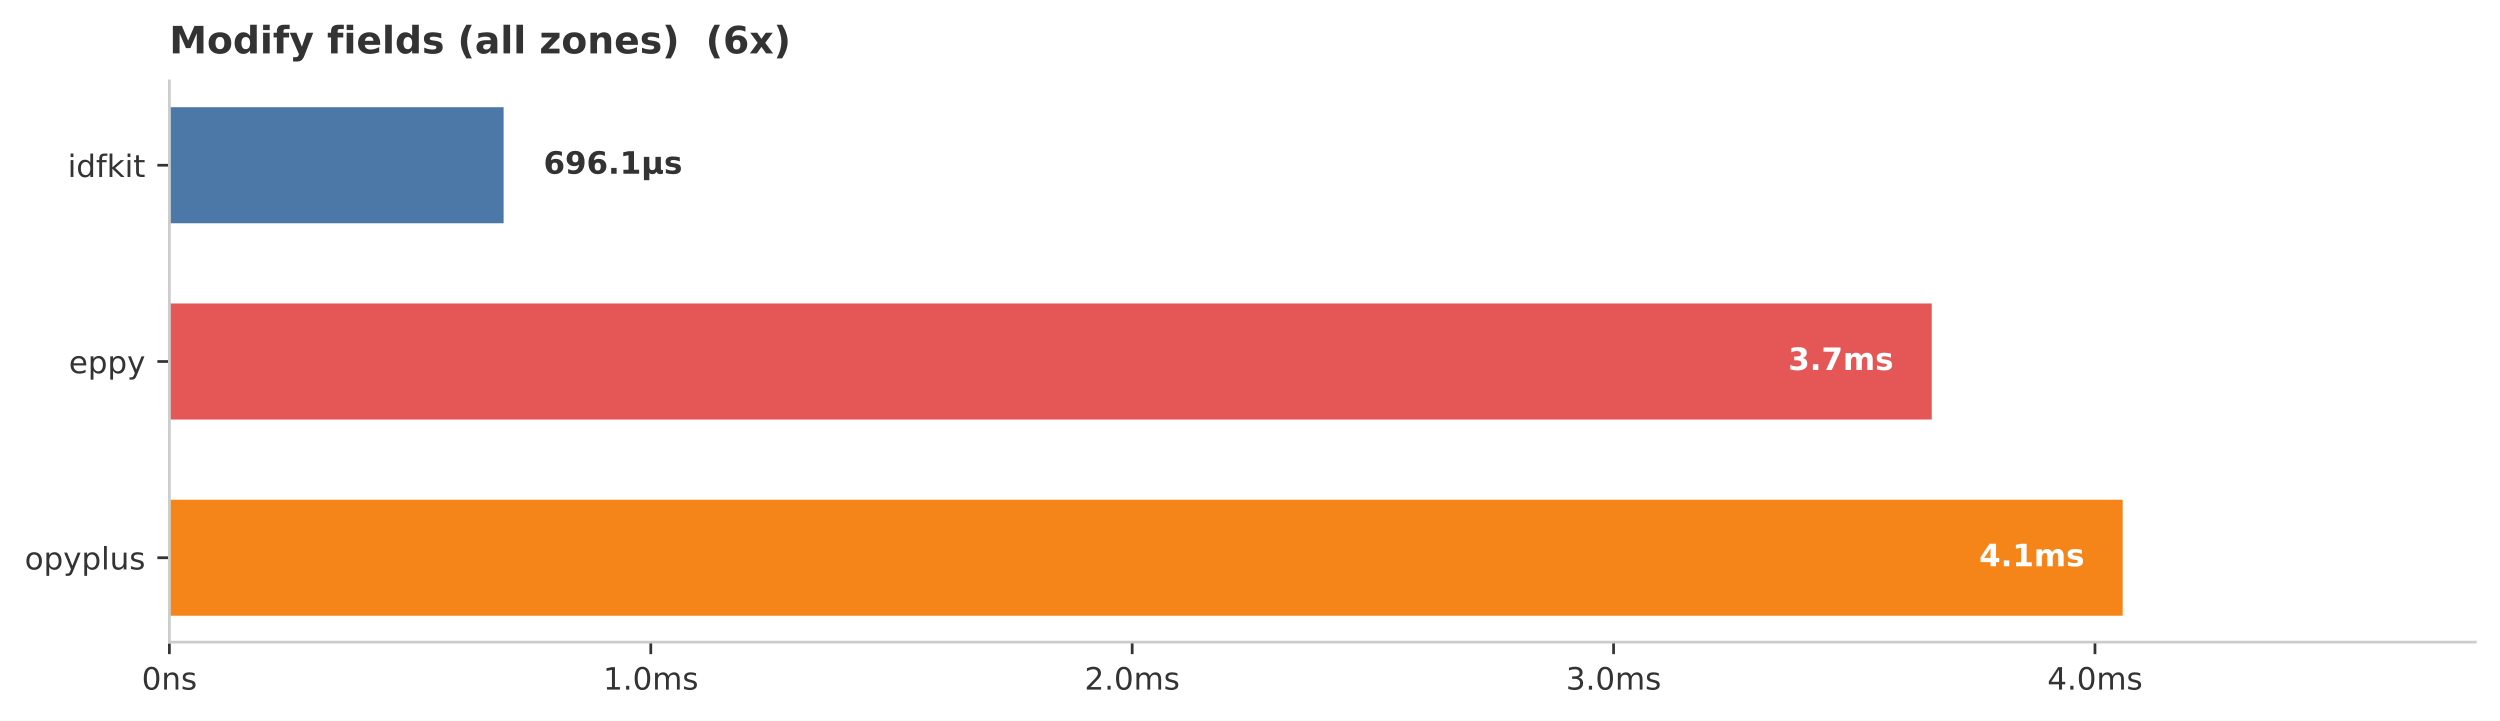
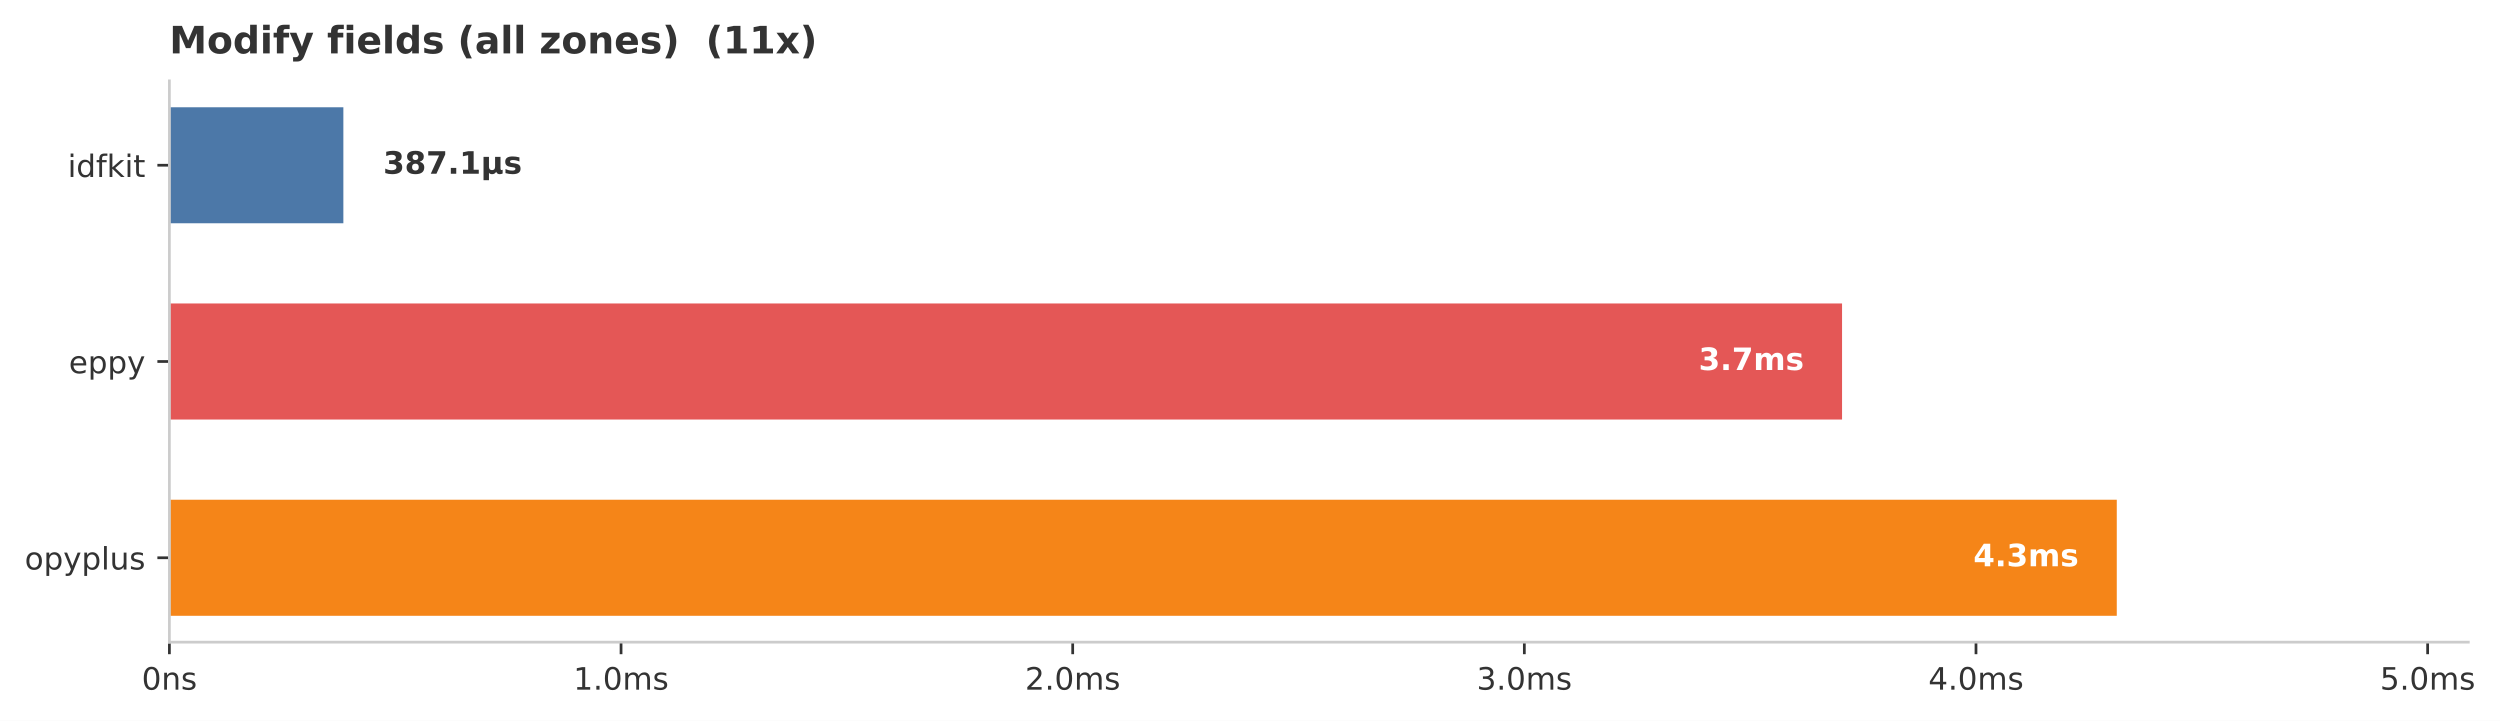
- <svg xmlns="http://www.w3.org/2000/svg" xmlns:xlink="http://www.w3.org/1999/xlink" width="728.4pt" height="210pt" viewBox="0 0 728.4 210" version="1.1">
+ <svg xmlns="http://www.w3.org/2000/svg" xmlns:xlink="http://www.w3.org/1999/xlink" width="728.365pt" height="210pt" viewBox="0 0 728.365 210" version="1.1">
  <defs>
    <style type="text/css">*{stroke-linejoin: round; stroke-linecap: butt}</style>
  </defs>
  <g id="figure_1">
    <g id="patch_1">
-       <path d="M 0 210 L 728.4 210 L 728.4 -0 L 0 -0 z " style="fill: #ffffff" />
+       <path d="M 0 210 L 728.365 210 L 728.365 -0 L 0 -0 z " style="fill: #ffffff" />
    </g>
    <g id="axes_1">
      <g id="patch_2">
-         <path d="M 49.353 187.089 L 721.2 187.089 L 721.2 23.558 L 49.353 23.558 z " style="fill: #ffffff" />
+         <path d="M 49.353 187.089 L 719.135 187.089 L 719.135 23.558 L 49.353 23.558 z " style="fill: #ffffff" />
      </g>
      <g id="patch_3">
-         <path d="M 49.353 30.992 L 146.984 30.992 L 146.984 65.299 L 49.353 65.299 z " clip-path="url(#pa452ca7475)" style="fill: #4c78a8; stroke: #ffffff; stroke-width: 0.5; stroke-linejoin: miter" />
+         <path d="M 49.353 30.992 L 100.288 30.992 L 100.288 65.299 L 49.353 65.299 z " clip-path="url(#p8a26644f2f)" style="fill: #4c78a8; stroke: #ffffff; stroke-width: 0.5; stroke-linejoin: miter" />
      </g>
      <g id="patch_4">
-         <path d="M 49.353 88.17 L 563.087 88.17 L 563.087 122.477 L 49.353 122.477 z " clip-path="url(#pa452ca7475)" style="fill: #e45756; stroke: #ffffff; stroke-width: 0.5; stroke-linejoin: miter" />
+         <path d="M 49.353 88.17 L 536.927 88.17 L 536.927 122.477 L 49.353 122.477 z " clip-path="url(#p8a26644f2f)" style="fill: #e45756; stroke: #ffffff; stroke-width: 0.5; stroke-linejoin: miter" />
      </g>
      <g id="patch_5">
-         <path d="M 49.353 145.349 L 618.715 145.349 L 618.715 179.656 L 49.353 179.656 z " clip-path="url(#pa452ca7475)" style="fill: #f58518; stroke: #ffffff; stroke-width: 0.5; stroke-linejoin: miter" />
+         <path d="M 49.353 145.349 L 616.965 145.349 L 616.965 179.656 L 49.353 179.656 z " clip-path="url(#p8a26644f2f)" style="fill: #f58518; stroke: #ffffff; stroke-width: 0.5; stroke-linejoin: miter" />
      </g>
      <g id="matplotlib.axis_1">
        <g id="xtick_1">
          <g id="line2d_1">
            <defs>
-               <path id="m0ac4758471" d="M 0 0 L 0 3.5 " style="stroke: #333333; stroke-width: 0.8" />
+               <path id="m8dc1dc9df7" d="M 0 0 L 0 3.5 " style="stroke: #333333; stroke-width: 0.8" />
            </defs>
            <g>
-               <use xlink:href="#m0ac4758471" x="49.353" y="187.089" style="fill: #333333; stroke: #333333; stroke-width: 0.8" />
+               <use xlink:href="#m8dc1dc9df7" x="49.353" y="187.089" style="fill: #333333; stroke: #333333; stroke-width: 0.8" />
            </g>
          </g>
          <g id="text_1">
            <g style="fill: #333333" transform="translate(41.29422 200.9278) scale(0.09 -0.09)">
              <defs>
                <path id="DejaVuSans-30" d="M 2034 4250 Q 1547 4250 1301 3770 Q 1056 3291 1056 2328 Q 1056 1369 1301 889 Q 1547 409 2034 409 Q 2525 409 2770 889 Q 3016 1369 3016 2328 Q 3016 3291 2770 3770 Q 2525 4250 2034 4250 z M 2034 4750 Q 2819 4750 3233 4129 Q 3647 3509 3647 2328 Q 3647 1150 3233 529 Q 2819 -91 2034 -91 Q 1250 -91 836 529 Q 422 1150 422 2328 Q 422 3509 836 4129 Q 1250 4750 2034 4750 z " transform="scale(0.015625)" />
                <path id="DejaVuSans-6e" d="M 3513 2113 L 3513 0 L 2938 0 L 2938 2094 Q 2938 2591 2744 2837 Q 2550 3084 2163 3084 Q 1697 3084 1428 2787 Q 1159 2491 1159 1978 L 1159 0 L 581 0 L 581 3500 L 1159 3500 L 1159 2956 Q 1366 3272 1645 3428 Q 1925 3584 2291 3584 Q 2894 3584 3203 3211 Q 3513 2838 3513 2113 z " transform="scale(0.015625)" />
                <path id="DejaVuSans-73" d="M 2834 3397 L 2834 2853 Q 2591 2978 2328 3040 Q 2066 3103 1784 3103 Q 1356 3103 1142 2972 Q 928 2841 928 2578 Q 928 2378 1081 2264 Q 1234 2150 1697 2047 L 1894 2003 Q 2506 1872 2764 1633 Q 3022 1394 3022 966 Q 3022 478 2636 193 Q 2250 -91 1575 -91 Q 1294 -91 989 -36 Q 684 19 347 128 L 347 722 Q 666 556 975 473 Q 1284 391 1588 391 Q 1994 391 2212 530 Q 2431 669 2431 922 Q 2431 1156 2273 1281 Q 2116 1406 1581 1522 L 1381 1569 Q 847 1681 609 1914 Q 372 2147 372 2553 Q 372 3047 722 3315 Q 1072 3584 1716 3584 Q 2034 3584 2315 3537 Q 2597 3491 2834 3397 z " transform="scale(0.015625)" />
              </defs>
              <use xlink:href="#DejaVuSans-30" />
              <use xlink:href="#DejaVuSans-6e" transform="translate(63.62305 0)" />
              <use xlink:href="#DejaVuSans-73" transform="translate(127.002 0)" />
            </g>
          </g>
        </g>
        <g id="xtick_2">
          <g id="line2d_2">
            <g>
-               <use xlink:href="#m0ac4758471" x="189.613" y="187.089" style="fill: #333333; stroke: #333333; stroke-width: 0.8" />
+               <use xlink:href="#m8dc1dc9df7" x="180.939" y="187.089" style="fill: #333333; stroke: #333333; stroke-width: 0.8" />
            </g>
          </g>
          <g id="text_2">
-             <g style="fill: #333333" transform="translate(175.7291 200.9278) scale(0.09 -0.09)">
+             <g style="fill: #333333" transform="translate(167.0551 200.9278) scale(0.09 -0.09)">
              <defs>
                <path id="DejaVuSans-31" d="M 794 531 L 1825 531 L 1825 4091 L 703 3866 L 703 4441 L 1819 4666 L 2450 4666 L 2450 531 L 3481 531 L 3481 0 L 794 0 L 794 531 z " transform="scale(0.015625)" />
                <path id="DejaVuSans-2e" d="M 684 794 L 1344 794 L 1344 0 L 684 0 L 684 794 z " transform="scale(0.015625)" />
                <path id="DejaVuSans-6d" d="M 3328 2828 Q 3544 3216 3844 3400 Q 4144 3584 4550 3584 Q 5097 3584 5394 3201 Q 5691 2819 5691 2113 L 5691 0 L 5113 0 L 5113 2094 Q 5113 2597 4934 2840 Q 4756 3084 4391 3084 Q 3944 3084 3684 2787 Q 3425 2491 3425 1978 L 3425 0 L 2847 0 L 2847 2094 Q 2847 2600 2669 2842 Q 2491 3084 2119 3084 Q 1678 3084 1418 2786 Q 1159 2488 1159 1978 L 1159 0 L 581 0 L 581 3500 L 1159 3500 L 1159 2956 Q 1356 3278 1631 3431 Q 1906 3584 2284 3584 Q 2666 3584 2933 3390 Q 3200 3197 3328 2828 z " transform="scale(0.015625)" />
              </defs>
              <use xlink:href="#DejaVuSans-31" />
              <use xlink:href="#DejaVuSans-2e" transform="translate(63.62305 0)" />
              <use xlink:href="#DejaVuSans-30" transform="translate(95.41016 0)" />
              <use xlink:href="#DejaVuSans-6d" transform="translate(159.0332 0)" />
              <use xlink:href="#DejaVuSans-73" transform="translate(256.4453 0)" />
            </g>
          </g>
        </g>
        <g id="xtick_3">
          <g id="line2d_3">
            <g>
-               <use xlink:href="#m0ac4758471" x="329.873" y="187.089" style="fill: #333333; stroke: #333333; stroke-width: 0.8" />
+               <use xlink:href="#m8dc1dc9df7" x="312.525" y="187.089" style="fill: #333333; stroke: #333333; stroke-width: 0.8" />
            </g>
          </g>
          <g id="text_3">
-             <g style="fill: #333333" transform="translate(315.9887 200.9278) scale(0.09 -0.09)">
+             <g style="fill: #333333" transform="translate(298.6406 200.9278) scale(0.09 -0.09)">
              <defs>
                <path id="DejaVuSans-32" d="M 1228 531 L 3431 531 L 3431 0 L 469 0 L 469 531 Q 828 903 1448 1529 Q 2069 2156 2228 2338 Q 2531 2678 2651 2914 Q 2772 3150 2772 3378 Q 2772 3750 2511 3984 Q 2250 4219 1831 4219 Q 1534 4219 1204 4116 Q 875 4013 500 3803 L 500 4441 Q 881 4594 1212 4672 Q 1544 4750 1819 4750 Q 2544 4750 2975 4387 Q 3406 4025 3406 3419 Q 3406 3131 3298 2873 Q 3191 2616 2906 2266 Q 2828 2175 2409 1742 Q 1991 1309 1228 531 z " transform="scale(0.015625)" />
              </defs>
              <use xlink:href="#DejaVuSans-32" />
              <use xlink:href="#DejaVuSans-2e" transform="translate(63.62305 0)" />
              <use xlink:href="#DejaVuSans-30" transform="translate(95.41016 0)" />
              <use xlink:href="#DejaVuSans-6d" transform="translate(159.0332 0)" />
              <use xlink:href="#DejaVuSans-73" transform="translate(256.4453 0)" />
            </g>
          </g>
        </g>
        <g id="xtick_4">
          <g id="line2d_4">
            <g>
-               <use xlink:href="#m0ac4758471" x="470.132" y="187.089" style="fill: #333333; stroke: #333333; stroke-width: 0.8" />
+               <use xlink:href="#m8dc1dc9df7" x="444.11" y="187.089" style="fill: #333333; stroke: #333333; stroke-width: 0.8" />
            </g>
          </g>
          <g id="text_4">
-             <g style="fill: #333333" transform="translate(456.2483 200.9278) scale(0.09 -0.09)">
+             <g style="fill: #333333" transform="translate(430.2262 200.9278) scale(0.09 -0.09)">
              <defs>
                <path id="DejaVuSans-33" d="M 2597 2516 Q 3050 2419 3304 2112 Q 3559 1806 3559 1356 Q 3559 666 3084 287 Q 2609 -91 1734 -91 Q 1441 -91 1130 -33 Q 819 25 488 141 L 488 750 Q 750 597 1062 519 Q 1375 441 1716 441 Q 2309 441 2620 675 Q 2931 909 2931 1356 Q 2931 1769 2642 2001 Q 2353 2234 1838 2234 L 1294 2234 L 1294 2753 L 1863 2753 Q 2328 2753 2575 2939 Q 2822 3125 2822 3475 Q 2822 3834 2567 4026 Q 2313 4219 1838 4219 Q 1578 4219 1281 4162 Q 984 4106 628 3988 L 628 4550 Q 988 4650 1302 4700 Q 1616 4750 1894 4750 Q 2613 4750 3031 4423 Q 3450 4097 3450 3541 Q 3450 3153 3228 2886 Q 3006 2619 2597 2516 z " transform="scale(0.015625)" />
              </defs>
              <use xlink:href="#DejaVuSans-33" />
              <use xlink:href="#DejaVuSans-2e" transform="translate(63.62305 0)" />
              <use xlink:href="#DejaVuSans-30" transform="translate(95.41016 0)" />
              <use xlink:href="#DejaVuSans-6d" transform="translate(159.0332 0)" />
              <use xlink:href="#DejaVuSans-73" transform="translate(256.4453 0)" />
            </g>
          </g>
        </g>
        <g id="xtick_5">
          <g id="line2d_5">
            <g>
-               <use xlink:href="#m0ac4758471" x="610.392" y="187.089" style="fill: #333333; stroke: #333333; stroke-width: 0.8" />
+               <use xlink:href="#m8dc1dc9df7" x="575.696" y="187.089" style="fill: #333333; stroke: #333333; stroke-width: 0.8" />
            </g>
          </g>
          <g id="text_5">
-             <g style="fill: #333333" transform="translate(596.5079 200.9278) scale(0.09 -0.09)">
+             <g style="fill: #333333" transform="translate(561.8117 200.9278) scale(0.09 -0.09)">
              <defs>
                <path id="DejaVuSans-34" d="M 2419 4116 L 825 1625 L 2419 1625 L 2419 4116 z M 2253 4666 L 3047 4666 L 3047 1625 L 3713 1625 L 3713 1100 L 3047 1100 L 3047 0 L 2419 0 L 2419 1100 L 313 1100 L 313 1709 L 2253 4666 z " transform="scale(0.015625)" />
              </defs>
              <use xlink:href="#DejaVuSans-34" />
+               <use xlink:href="#DejaVuSans-2e" transform="translate(63.62305 0)" />
+               <use xlink:href="#DejaVuSans-30" transform="translate(95.41016 0)" />
+               <use xlink:href="#DejaVuSans-6d" transform="translate(159.0332 0)" />
+               <use xlink:href="#DejaVuSans-73" transform="translate(256.4453 0)" />
+             </g>
+           </g>
+         </g>
+         <g id="xtick_6">
+           <g id="line2d_6">
+             <g>
+               <use xlink:href="#m8dc1dc9df7" x="707.281" y="187.089" style="fill: #333333; stroke: #333333; stroke-width: 0.8" />
+             </g>
+           </g>
+           <g id="text_6">
+             <g style="fill: #333333" transform="translate(693.3973 200.9278) scale(0.09 -0.09)">
+               <defs>
+                 <path id="DejaVuSans-35" d="M 691 4666 L 3169 4666 L 3169 4134 L 1269 4134 L 1269 2991 Q 1406 3038 1543 3061 Q 1681 3084 1819 3084 Q 2600 3084 3056 2656 Q 3513 2228 3513 1497 Q 3513 744 3044 326 Q 2575 -91 1722 -91 Q 1428 -91 1123 -41 Q 819 9 494 109 L 494 744 Q 775 591 1075 516 Q 1375 441 1709 441 Q 2250 441 2565 725 Q 2881 1009 2881 1497 Q 2881 1984 2565 2268 Q 2250 2553 1709 2553 Q 1456 2553 1204 2497 Q 953 2441 691 2322 L 691 4666 z " transform="scale(0.015625)" />
+               </defs>
+               <use xlink:href="#DejaVuSans-35" />
              <use xlink:href="#DejaVuSans-2e" transform="translate(63.62305 0)" />
              <use xlink:href="#DejaVuSans-30" transform="translate(95.41016 0)" />
              <use xlink:href="#DejaVuSans-6d" transform="translate(159.0332 0)" />
              <use xlink:href="#DejaVuSans-73" transform="translate(256.4453 0)" />
            </g>
          </g>
        </g>
      </g>
      <g id="matplotlib.axis_2">
        <g id="ytick_1">
-           <g id="line2d_6">
+           <g id="line2d_7">
            <defs>
-               <path id="ma7d7921459" d="M 0 0 L -3.5 0 " style="stroke: #333333; stroke-width: 0.8" />
+               <path id="m95f3a9a00f" d="M 0 0 L -3.5 0 " style="stroke: #333333; stroke-width: 0.8" />
            </defs>
            <g>
-               <use xlink:href="#ma7d7921459" x="49.353" y="48.145" style="fill: #333333; stroke: #333333; stroke-width: 0.8" />
-             </g>
-           </g>
-           <g id="text_6">
+               <use xlink:href="#m95f3a9a00f" x="49.353" y="48.145" style="fill: #333333; stroke: #333333; stroke-width: 0.8" />
+             </g>
+           </g>
+           <g id="text_7">
            <g style="fill: #333333" transform="translate(19.73109 51.5644) scale(0.09 -0.09)">
              <defs>
                <path id="DejaVuSans-69" d="M 603 3500 L 1178 3500 L 1178 0 L 603 0 L 603 3500 z M 603 4863 L 1178 4863 L 1178 4134 L 603 4134 L 603 4863 z " transform="scale(0.015625)" />
                <path id="DejaVuSans-64" d="M 2906 2969 L 2906 4863 L 3481 4863 L 3481 0 L 2906 0 L 2906 525 Q 2725 213 2448 61 Q 2172 -91 1784 -91 Q 1150 -91 751 415 Q 353 922 353 1747 Q 353 2572 751 3078 Q 1150 3584 1784 3584 Q 2172 3584 2448 3432 Q 2725 3281 2906 2969 z M 947 1747 Q 947 1113 1208 752 Q 1469 391 1925 391 Q 2381 391 2643 752 Q 2906 1113 2906 1747 Q 2906 2381 2643 2742 Q 2381 3103 1925 3103 Q 1469 3103 1208 2742 Q 947 2381 947 1747 z " transform="scale(0.015625)" />
                <path id="DejaVuSans-66" d="M 2375 4863 L 2375 4384 L 1825 4384 Q 1516 4384 1395 4259 Q 1275 4134 1275 3809 L 1275 3500 L 2222 3500 L 2222 3053 L 1275 3053 L 1275 0 L 697 0 L 697 3053 L 147 3053 L 147 3500 L 697 3500 L 697 3744 Q 697 4328 969 4595 Q 1241 4863 1831 4863 L 2375 4863 z " transform="scale(0.015625)" />
                <path id="DejaVuSans-6b" d="M 581 4863 L 1159 4863 L 1159 1991 L 2875 3500 L 3609 3500 L 1753 1863 L 3688 0 L 2938 0 L 1159 1709 L 1159 0 L 581 0 L 581 4863 z " transform="scale(0.015625)" />
                <path id="DejaVuSans-74" d="M 1172 4494 L 1172 3500 L 2356 3500 L 2356 3053 L 1172 3053 L 1172 1153 Q 1172 725 1289 603 Q 1406 481 1766 481 L 2356 481 L 2356 0 L 1766 0 Q 1100 0 847 248 Q 594 497 594 1153 L 594 3053 L 172 3053 L 172 3500 L 594 3500 L 594 4494 L 1172 4494 z " transform="scale(0.015625)" />
              </defs>
              <use xlink:href="#DejaVuSans-69" />
              <use xlink:href="#DejaVuSans-64" transform="translate(27.7832 0)" />
              <use xlink:href="#DejaVuSans-66" transform="translate(91.25977 0)" />
              <use xlink:href="#DejaVuSans-6b" transform="translate(126.4648 0)" />
              <use xlink:href="#DejaVuSans-69" transform="translate(184.375 0)" />
              <use xlink:href="#DejaVuSans-74" transform="translate(212.1582 0)" />
            </g>
          </g>
        </g>
        <g id="ytick_2">
-           <g id="line2d_7">
-             <g>
-               <use xlink:href="#ma7d7921459" x="49.353" y="105.324" style="fill: #333333; stroke: #333333; stroke-width: 0.8" />
-             </g>
-           </g>
-           <g id="text_7">
+           <g id="line2d_8">
+             <g>
+               <use xlink:href="#m95f3a9a00f" x="49.353" y="105.324" style="fill: #333333; stroke: #333333; stroke-width: 0.8" />
+             </g>
+           </g>
+           <g id="text_8">
            <g style="fill: #333333" transform="translate(20.06156 108.743) scale(0.09 -0.09)">
              <defs>
                <path id="DejaVuSans-65" d="M 3597 1894 L 3597 1613 L 953 1613 Q 991 1019 1311 708 Q 1631 397 2203 397 Q 2534 397 2845 478 Q 3156 559 3463 722 L 3463 178 Q 3153 47 2828 -22 Q 2503 -91 2169 -91 Q 1331 -91 842 396 Q 353 884 353 1716 Q 353 2575 817 3079 Q 1281 3584 2069 3584 Q 2775 3584 3186 3129 Q 3597 2675 3597 1894 z M 3022 2063 Q 3016 2534 2758 2815 Q 2500 3097 2075 3097 Q 1594 3097 1305 2825 Q 1016 2553 972 2059 L 3022 2063 z " transform="scale(0.015625)" />
                <path id="DejaVuSans-70" d="M 1159 525 L 1159 -1331 L 581 -1331 L 581 3500 L 1159 3500 L 1159 2969 Q 1341 3281 1617 3432 Q 1894 3584 2278 3584 Q 2916 3584 3314 3078 Q 3713 2572 3713 1747 Q 3713 922 3314 415 Q 2916 -91 2278 -91 Q 1894 -91 1617 61 Q 1341 213 1159 525 z M 3116 1747 Q 3116 2381 2855 2742 Q 2594 3103 2138 3103 Q 1681 3103 1420 2742 Q 1159 2381 1159 1747 Q 1159 1113 1420 752 Q 1681 391 2138 391 Q 2594 391 2855 752 Q 3116 1113 3116 1747 z " transform="scale(0.015625)" />
                <path id="DejaVuSans-79" d="M 2059 -325 Q 1816 -950 1584 -1140 Q 1353 -1331 966 -1331 L 506 -1331 L 506 -850 L 844 -850 Q 1081 -850 1212 -737 Q 1344 -625 1503 -206 L 1606 56 L 191 3500 L 800 3500 L 1894 763 L 2988 3500 L 3597 3500 L 2059 -325 z " transform="scale(0.015625)" />
              </defs>
              <use xlink:href="#DejaVuSans-65" />
              <use xlink:href="#DejaVuSans-70" transform="translate(61.52344 0)" />
              <use xlink:href="#DejaVuSans-70" transform="translate(125 0)" />
              <use xlink:href="#DejaVuSans-79" transform="translate(188.4766 0)" />
            </g>
          </g>
        </g>
        <g id="ytick_3">
-           <g id="line2d_8">
-             <g>
-               <use xlink:href="#ma7d7921459" x="49.353" y="162.502" style="fill: #333333; stroke: #333333; stroke-width: 0.8" />
-             </g>
-           </g>
-           <g id="text_8">
+           <g id="line2d_9">
+             <g>
+               <use xlink:href="#m95f3a9a00f" x="49.353" y="162.502" style="fill: #333333; stroke: #333333; stroke-width: 0.8" />
+             </g>
+           </g>
+           <g id="text_9">
            <g style="fill: #333333" transform="translate(7.2 165.9217) scale(0.09 -0.09)">
              <defs>
                <path id="DejaVuSans-6f" d="M 1959 3097 Q 1497 3097 1228 2736 Q 959 2375 959 1747 Q 959 1119 1226 758 Q 1494 397 1959 397 Q 2419 397 2687 759 Q 2956 1122 2956 1747 Q 2956 2369 2687 2733 Q 2419 3097 1959 3097 z M 1959 3584 Q 2709 3584 3137 3096 Q 3566 2609 3566 1747 Q 3566 888 3137 398 Q 2709 -91 1959 -91 Q 1206 -91 779 398 Q 353 888 353 1747 Q 353 2609 779 3096 Q 1206 3584 1959 3584 z " transform="scale(0.015625)" />
                <path id="DejaVuSans-6c" d="M 603 4863 L 1178 4863 L 1178 0 L 603 0 L 603 4863 z " transform="scale(0.015625)" />
                <path id="DejaVuSans-75" d="M 544 1381 L 544 3500 L 1119 3500 L 1119 1403 Q 1119 906 1312 657 Q 1506 409 1894 409 Q 2359 409 2629 706 Q 2900 1003 2900 1516 L 2900 3500 L 3475 3500 L 3475 0 L 2900 0 L 2900 538 Q 2691 219 2414 64 Q 2138 -91 1772 -91 Q 1169 -91 856 284 Q 544 659 544 1381 z M 1991 3584 L 1991 3584 z " transform="scale(0.015625)" />
              </defs>
              <use xlink:href="#DejaVuSans-6f" />
              <use xlink:href="#DejaVuSans-70" transform="translate(61.18164 0)" />
              <use xlink:href="#DejaVuSans-79" transform="translate(124.6582 0)" />
              <use xlink:href="#DejaVuSans-70" transform="translate(183.8379 0)" />
              <use xlink:href="#DejaVuSans-6c" transform="translate(247.3145 0)" />
              <use xlink:href="#DejaVuSans-75" transform="translate(275.0977 0)" />
              <use xlink:href="#DejaVuSans-73" transform="translate(338.4766 0)" />
            </g>
          </g>
        </g>
      </g>
      <g id="patch_6">
        <path d="M 49.353 187.089 L 49.353 23.558 " style="fill: none; stroke: #cccccc; stroke-width: 0.8; stroke-linejoin: miter; stroke-linecap: square" />
      </g>
      <g id="patch_7">
-         <path d="M 49.353 187.089 L 721.2 187.089 " style="fill: none; stroke: #cccccc; stroke-width: 0.8; stroke-linejoin: miter; stroke-linecap: square" />
-       </g>
-       <g id="text_9">
-         <g style="fill: #333333" transform="translate(158.3714 50.61869) scale(0.09 -0.09)">
+         <path d="M 49.353 187.089 L 719.135 187.089 " style="fill: none; stroke: #cccccc; stroke-width: 0.8; stroke-linejoin: miter; stroke-linecap: square" />
+       </g>
+       <g id="text_10">
+         <g style="fill: #333333" transform="translate(111.6401 50.61869) scale(0.09 -0.09)">
          <defs>
-             <path id="DejaVuSans-Bold-36" d="M 2316 2303 Q 2000 2303 1842 2098 Q 1684 1894 1684 1484 Q 1684 1075 1842 870 Q 2000 666 2316 666 Q 2634 666 2792 870 Q 2950 1075 2950 1484 Q 2950 1894 2792 2098 Q 2634 2303 2316 2303 z M 3803 4544 L 3803 3681 Q 3506 3822 3243 3889 Q 2981 3956 2731 3956 Q 2194 3956 1894 3657 Q 1594 3359 1544 2772 Q 1750 2925 1990 3001 Q 2231 3078 2516 3078 Q 3231 3078 3670 2659 Q 4109 2241 4109 1563 Q 4109 813 3618 361 Q 3128 -91 2303 -91 Q 1394 -91 895 523 Q 397 1138 397 2266 Q 397 3422 980 4083 Q 1563 4744 2578 4744 Q 2900 4744 3203 4694 Q 3506 4644 3803 4544 z " transform="scale(0.015625)" />
-             <path id="DejaVuSans-Bold-39" d="M 641 103 L 641 966 Q 928 831 1190 764 Q 1453 697 1709 697 Q 2247 697 2547 995 Q 2847 1294 2900 1881 Q 2688 1725 2447 1647 Q 2206 1569 1925 1569 Q 1209 1569 770 1986 Q 331 2403 331 3084 Q 331 3838 820 4291 Q 1309 4744 2131 4744 Q 3044 4744 3544 4128 Q 4044 3513 4044 2388 Q 4044 1231 3459 570 Q 2875 -91 1856 -91 Q 1528 -91 1228 -42 Q 928 6 641 103 z M 2125 2350 Q 2441 2350 2600 2554 Q 2759 2759 2759 3169 Q 2759 3575 2600 3781 Q 2441 3988 2125 3988 Q 1809 3988 1650 3781 Q 1491 3575 1491 3169 Q 1491 2759 1650 2554 Q 1809 2350 2125 2350 z " transform="scale(0.015625)" />
+             <path id="DejaVuSans-Bold-33" d="M 2981 2516 Q 3453 2394 3698 2092 Q 3944 1791 3944 1325 Q 3944 631 3412 270 Q 2881 -91 1863 -91 Q 1503 -91 1142 -33 Q 781 25 428 141 L 428 1069 Q 766 900 1098 814 Q 1431 728 1753 728 Q 2231 728 2486 893 Q 2741 1059 2741 1369 Q 2741 1688 2480 1852 Q 2219 2016 1709 2016 L 1228 2016 L 1228 2791 L 1734 2791 Q 2188 2791 2409 2933 Q 2631 3075 2631 3366 Q 2631 3634 2415 3781 Q 2200 3928 1806 3928 Q 1516 3928 1219 3862 Q 922 3797 628 3669 L 628 4550 Q 984 4650 1334 4700 Q 1684 4750 2022 4750 Q 2931 4750 3382 4451 Q 3834 4153 3834 3553 Q 3834 3144 3618 2883 Q 3403 2622 2981 2516 z " transform="scale(0.015625)" />
+             <path id="DejaVuSans-Bold-38" d="M 2228 2088 Q 1891 2088 1709 1903 Q 1528 1719 1528 1375 Q 1528 1031 1709 848 Q 1891 666 2228 666 Q 2563 666 2741 848 Q 2919 1031 2919 1375 Q 2919 1722 2741 1905 Q 2563 2088 2228 2088 z M 1350 2484 Q 925 2613 709 2878 Q 494 3144 494 3541 Q 494 4131 934 4440 Q 1375 4750 2228 4750 Q 3075 4750 3515 4442 Q 3956 4134 3956 3541 Q 3956 3144 3739 2878 Q 3522 2613 3097 2484 Q 3572 2353 3814 2058 Q 4056 1763 4056 1313 Q 4056 619 3595 264 Q 3134 -91 2228 -91 Q 1319 -91 855 264 Q 391 619 391 1313 Q 391 1763 633 2058 Q 875 2353 1350 2484 z M 1631 3419 Q 1631 3141 1786 2991 Q 1941 2841 2228 2841 Q 2509 2841 2662 2991 Q 2816 3141 2816 3419 Q 2816 3697 2662 3845 Q 2509 3994 2228 3994 Q 1941 3994 1786 3844 Q 1631 3694 1631 3419 z " transform="scale(0.015625)" />
+             <path id="DejaVuSans-Bold-37" d="M 428 4666 L 3944 4666 L 3944 3988 L 2125 0 L 953 0 L 2675 3781 L 428 3781 L 428 4666 z " transform="scale(0.015625)" />
            <path id="DejaVuSans-Bold-2e" d="M 653 1209 L 1778 1209 L 1778 0 L 653 0 L 653 1209 z " transform="scale(0.015625)" />
            <path id="DejaVuSans-Bold-31" d="M 750 831 L 1813 831 L 1813 3847 L 722 3622 L 722 4441 L 1806 4666 L 2950 4666 L 2950 831 L 4013 831 L 4013 0 L 750 0 L 750 831 z " transform="scale(0.015625)" />
            <path id="DejaVuSans-Bold-b5" d="M 544 -1338 L 544 3500 L 1672 3500 L 1672 1466 Q 1672 1103 1828 926 Q 1984 750 2303 750 Q 2625 750 2781 926 Q 2938 1103 2938 1466 L 2938 3500 L 4063 3500 L 4063 1159 Q 4063 938 4114 850 Q 4166 763 4288 763 Q 4344 763 4395 778 Q 4447 794 4506 831 L 4506 50 Q 4341 -22 4195 -56 Q 4050 -91 3909 -91 Q 3631 -91 3454 26 Q 3278 144 3169 403 Q 3022 156 2811 32 Q 2600 -91 2322 -91 Q 2091 -91 1928 -17 Q 1766 56 1672 206 L 1672 -1338 L 544 -1338 z " transform="scale(0.015625)" />
            <path id="DejaVuSans-Bold-73" d="M 3272 3391 L 3272 2541 Q 2913 2691 2578 2766 Q 2244 2841 1947 2841 Q 1628 2841 1473 2761 Q 1319 2681 1319 2516 Q 1319 2381 1436 2309 Q 1553 2238 1856 2203 L 2053 2175 Q 2913 2066 3209 1816 Q 3506 1566 3506 1031 Q 3506 472 3093 190 Q 2681 -91 1863 -91 Q 1516 -91 1145 -36 Q 775 19 384 128 L 384 978 Q 719 816 1070 734 Q 1422 653 1784 653 Q 2113 653 2278 743 Q 2444 834 2444 1013 Q 2444 1163 2330 1236 Q 2216 1309 1875 1350 L 1678 1375 Q 931 1469 631 1722 Q 331 1975 331 2491 Q 331 3047 712 3315 Q 1094 3584 1881 3584 Q 2191 3584 2531 3537 Q 2872 3491 3272 3391 z " transform="scale(0.015625)" />
          </defs>
-           <use xlink:href="#DejaVuSans-Bold-36" />
-           <use xlink:href="#DejaVuSans-Bold-39" transform="translate(69.58008 0)" />
-           <use xlink:href="#DejaVuSans-Bold-36" transform="translate(139.1602 0)" />
+           <use xlink:href="#DejaVuSans-Bold-33" />
+           <use xlink:href="#DejaVuSans-Bold-38" transform="translate(69.58008 0)" />
+           <use xlink:href="#DejaVuSans-Bold-37" transform="translate(139.1602 0)" />
          <use xlink:href="#DejaVuSans-Bold-2e" transform="translate(208.7402 0)" />
          <use xlink:href="#DejaVuSans-Bold-31" transform="translate(246.7285 0)" />
          <use xlink:href="#DejaVuSans-Bold-b5" transform="translate(316.3086 0)" />
          <use xlink:href="#DejaVuSans-Bold-73" transform="translate(389.8926 0)" />
        </g>
      </g>
-       <g id="text_10">
-         <g style="fill: #ffffff" transform="translate(521.0222 107.8072) scale(0.09 -0.09)">
+       <g id="text_11">
+         <g style="fill: #ffffff" transform="translate(494.8978 107.8072) scale(0.09 -0.09)">
          <defs>
-             <path id="DejaVuSans-Bold-33" d="M 2981 2516 Q 3453 2394 3698 2092 Q 3944 1791 3944 1325 Q 3944 631 3412 270 Q 2881 -91 1863 -91 Q 1503 -91 1142 -33 Q 781 25 428 141 L 428 1069 Q 766 900 1098 814 Q 1431 728 1753 728 Q 2231 728 2486 893 Q 2741 1059 2741 1369 Q 2741 1688 2480 1852 Q 2219 2016 1709 2016 L 1228 2016 L 1228 2791 L 1734 2791 Q 2188 2791 2409 2933 Q 2631 3075 2631 3366 Q 2631 3634 2415 3781 Q 2200 3928 1806 3928 Q 1516 3928 1219 3862 Q 922 3797 628 3669 L 628 4550 Q 984 4650 1334 4700 Q 1684 4750 2022 4750 Q 2931 4750 3382 4451 Q 3834 4153 3834 3553 Q 3834 3144 3618 2883 Q 3403 2622 2981 2516 z " transform="scale(0.015625)" />
-             <path id="DejaVuSans-Bold-37" d="M 428 4666 L 3944 4666 L 3944 3988 L 2125 0 L 953 0 L 2675 3781 L 428 3781 L 428 4666 z " transform="scale(0.015625)" />
            <path id="DejaVuSans-Bold-6d" d="M 3781 2919 Q 3994 3244 4286 3414 Q 4578 3584 4928 3584 Q 5531 3584 5847 3212 Q 6163 2841 6163 2131 L 6163 0 L 5038 0 L 5038 1825 Q 5041 1866 5042 1909 Q 5044 1953 5044 2034 Q 5044 2406 4934 2573 Q 4825 2741 4581 2741 Q 4263 2741 4089 2478 Q 3916 2216 3909 1719 L 3909 0 L 2784 0 L 2784 1825 Q 2784 2406 2684 2573 Q 2584 2741 2328 2741 Q 2006 2741 1831 2477 Q 1656 2213 1656 1722 L 1656 0 L 531 0 L 531 3500 L 1656 3500 L 1656 2988 Q 1863 3284 2130 3434 Q 2397 3584 2719 3584 Q 3081 3584 3359 3409 Q 3638 3234 3781 2919 z " transform="scale(0.015625)" />
          </defs>
          <use xlink:href="#DejaVuSans-Bold-33" />
          <use xlink:href="#DejaVuSans-Bold-2e" transform="translate(69.58008 0)" />
          <use xlink:href="#DejaVuSans-Bold-37" transform="translate(107.5684 0)" />
          <use xlink:href="#DejaVuSans-Bold-6d" transform="translate(177.1484 0)" />
          <use xlink:href="#DejaVuSans-Bold-73" transform="translate(281.3477 0)" />
        </g>
      </g>
-       <g id="text_11">
-         <g style="fill: #ffffff" transform="translate(576.65 164.9858) scale(0.09 -0.09)">
+       <g id="text_12">
+         <g style="fill: #ffffff" transform="translate(574.9356 164.9858) scale(0.09 -0.09)">
          <defs>
            <path id="DejaVuSans-Bold-34" d="M 2356 3675 L 1038 1722 L 2356 1722 L 2356 3675 z M 2156 4666 L 3494 4666 L 3494 1722 L 4159 1722 L 4159 850 L 3494 850 L 3494 0 L 2356 0 L 2356 850 L 288 850 L 288 1881 L 2156 4666 z " transform="scale(0.015625)" />
          </defs>
          <use xlink:href="#DejaVuSans-Bold-34" />
          <use xlink:href="#DejaVuSans-Bold-2e" transform="translate(69.58008 0)" />
-           <use xlink:href="#DejaVuSans-Bold-31" transform="translate(107.5684 0)" />
+           <use xlink:href="#DejaVuSans-Bold-33" transform="translate(107.5684 0)" />
          <use xlink:href="#DejaVuSans-Bold-6d" transform="translate(177.1484 0)" />
          <use xlink:href="#DejaVuSans-Bold-73" transform="translate(281.3477 0)" />
        </g>
      </g>
-       <g id="text_12">
+       <g id="text_13">
        <g style="fill: #333333" transform="translate(49.35344 15.55828) scale(0.11 -0.11)">
          <defs>
            <path id="DejaVuSans-Bold-4d" d="M 588 4666 L 2119 4666 L 3181 2169 L 4250 4666 L 5778 4666 L 5778 0 L 4641 0 L 4641 3413 L 3566 897 L 2803 897 L 1728 3413 L 1728 0 L 588 0 L 588 4666 z " transform="scale(0.015625)" />
            <path id="DejaVuSans-Bold-6f" d="M 2203 2784 Q 1831 2784 1636 2517 Q 1441 2250 1441 1747 Q 1441 1244 1636 976 Q 1831 709 2203 709 Q 2569 709 2762 976 Q 2956 1244 2956 1747 Q 2956 2250 2762 2517 Q 2569 2784 2203 2784 z M 2203 3584 Q 3106 3584 3614 3096 Q 4122 2609 4122 1747 Q 4122 884 3614 396 Q 3106 -91 2203 -91 Q 1297 -91 786 396 Q 275 884 275 1747 Q 275 2609 786 3096 Q 1297 3584 2203 3584 z " transform="scale(0.015625)" />
            <path id="DejaVuSans-Bold-64" d="M 2919 2988 L 2919 4863 L 4044 4863 L 4044 0 L 2919 0 L 2919 506 Q 2688 197 2409 53 Q 2131 -91 1766 -91 Q 1119 -91 703 423 Q 288 938 288 1747 Q 288 2556 703 3070 Q 1119 3584 1766 3584 Q 2128 3584 2408 3439 Q 2688 3294 2919 2988 z M 2181 722 Q 2541 722 2730 984 Q 2919 1247 2919 1747 Q 2919 2247 2730 2509 Q 2541 2772 2181 2772 Q 1825 2772 1636 2509 Q 1447 2247 1447 1747 Q 1447 1247 1636 984 Q 1825 722 2181 722 z " transform="scale(0.015625)" />
            <path id="DejaVuSans-Bold-69" d="M 538 3500 L 1656 3500 L 1656 0 L 538 0 L 538 3500 z M 538 4863 L 1656 4863 L 1656 3950 L 538 3950 L 538 4863 z " transform="scale(0.015625)" />
            <path id="DejaVuSans-Bold-66" d="M 2841 4863 L 2841 4128 L 2222 4128 Q 1984 4128 1890 4042 Q 1797 3956 1797 3744 L 1797 3500 L 2753 3500 L 2753 2700 L 1797 2700 L 1797 0 L 678 0 L 678 2700 L 122 2700 L 122 3500 L 678 3500 L 678 3744 Q 678 4316 997 4589 Q 1316 4863 1984 4863 L 2841 4863 z " transform="scale(0.015625)" />
            <path id="DejaVuSans-Bold-79" d="M 78 3500 L 1197 3500 L 2138 1125 L 2938 3500 L 4056 3500 L 2584 -331 Q 2363 -916 2067 -1148 Q 1772 -1381 1288 -1381 L 641 -1381 L 641 -647 L 991 -647 Q 1275 -647 1404 -556 Q 1534 -466 1606 -231 L 1638 -134 L 78 3500 z " transform="scale(0.015625)" />
            <path id="DejaVuSans-Bold-20" transform="scale(0.015625)" />
            <path id="DejaVuSans-Bold-65" d="M 4031 1759 L 4031 1441 L 1416 1441 Q 1456 1047 1700 850 Q 1944 653 2381 653 Q 2734 653 3104 758 Q 3475 863 3866 1075 L 3866 213 Q 3469 63 3072 -14 Q 2675 -91 2278 -91 Q 1328 -91 801 392 Q 275 875 275 1747 Q 275 2603 792 3093 Q 1309 3584 2216 3584 Q 3041 3584 3536 3087 Q 4031 2591 4031 1759 z M 2881 2131 Q 2881 2450 2695 2645 Q 2509 2841 2209 2841 Q 1884 2841 1681 2658 Q 1478 2475 1428 2131 L 2881 2131 z " transform="scale(0.015625)" />
            <path id="DejaVuSans-Bold-6c" d="M 538 4863 L 1656 4863 L 1656 0 L 538 0 L 538 4863 z " transform="scale(0.015625)" />
            <path id="DejaVuSans-Bold-28" d="M 2413 -844 L 1484 -844 Q 1006 -72 778 623 Q 550 1319 550 2003 Q 550 2688 779 3389 Q 1009 4091 1484 4856 L 2413 4856 Q 2013 4116 1813 3408 Q 1613 2700 1613 2009 Q 1613 1319 1811 609 Q 2009 -100 2413 -844 z " transform="scale(0.015625)" />
            <path id="DejaVuSans-Bold-61" d="M 2106 1575 Q 1756 1575 1579 1456 Q 1403 1338 1403 1106 Q 1403 894 1545 773 Q 1688 653 1941 653 Q 2256 653 2472 879 Q 2688 1106 2688 1447 L 2688 1575 L 2106 1575 z M 3816 1997 L 3816 0 L 2688 0 L 2688 519 Q 2463 200 2181 54 Q 1900 -91 1497 -91 Q 953 -91 614 226 Q 275 544 275 1050 Q 275 1666 698 1953 Q 1122 2241 2028 2241 L 2688 2241 L 2688 2328 Q 2688 2594 2478 2717 Q 2269 2841 1825 2841 Q 1466 2841 1156 2769 Q 847 2697 581 2553 L 581 3406 Q 941 3494 1303 3539 Q 1666 3584 2028 3584 Q 2975 3584 3395 3211 Q 3816 2838 3816 1997 z " transform="scale(0.015625)" />
            <path id="DejaVuSans-Bold-7a" d="M 366 3500 L 3419 3500 L 3419 2719 L 1575 800 L 3419 800 L 3419 0 L 288 0 L 288 781 L 2131 2700 L 366 2700 L 366 3500 z " transform="scale(0.015625)" />
            <path id="DejaVuSans-Bold-6e" d="M 4056 2131 L 4056 0 L 2931 0 L 2931 347 L 2931 1631 Q 2931 2084 2911 2256 Q 2891 2428 2841 2509 Q 2775 2619 2662 2680 Q 2550 2741 2406 2741 Q 2056 2741 1856 2470 Q 1656 2200 1656 1722 L 1656 0 L 538 0 L 538 3500 L 1656 3500 L 1656 2988 Q 1909 3294 2193 3439 Q 2478 3584 2822 3584 Q 3428 3584 3742 3212 Q 4056 2841 4056 2131 z " transform="scale(0.015625)" />
            <path id="DejaVuSans-Bold-29" d="M 513 -844 Q 913 -100 1113 609 Q 1313 1319 1313 2009 Q 1313 2700 1113 3408 Q 913 4116 513 4856 L 1441 4856 Q 1916 4091 2145 3389 Q 2375 2688 2375 2003 Q 2375 1319 2147 623 Q 1919 -72 1441 -844 L 513 -844 z " transform="scale(0.015625)" />
            <path id="DejaVuSans-Bold-78" d="M 1422 1791 L 159 3500 L 1344 3500 L 2059 2463 L 2784 3500 L 3969 3500 L 2706 1797 L 4031 0 L 2847 0 L 2059 1106 L 1281 0 L 97 0 L 1422 1791 z " transform="scale(0.015625)" />
          </defs>
          <use xlink:href="#DejaVuSans-Bold-4d" />
          <use xlink:href="#DejaVuSans-Bold-6f" transform="translate(99.51172 0)" />
          <use xlink:href="#DejaVuSans-Bold-64" transform="translate(168.2129 0)" />
          <use xlink:href="#DejaVuSans-Bold-69" transform="translate(239.7949 0)" />
          <use xlink:href="#DejaVuSans-Bold-66" transform="translate(274.0723 0)" />
          <use xlink:href="#DejaVuSans-Bold-79" transform="translate(317.5781 0)" />
          <use xlink:href="#DejaVuSans-Bold-20" transform="translate(382.7637 0)" />
          <use xlink:href="#DejaVuSans-Bold-66" transform="translate(417.5781 0)" />
          <use xlink:href="#DejaVuSans-Bold-69" transform="translate(461.084 0)" />
          <use xlink:href="#DejaVuSans-Bold-65" transform="translate(495.3613 0)" />
          <use xlink:href="#DejaVuSans-Bold-6c" transform="translate(563.1836 0)" />
          <use xlink:href="#DejaVuSans-Bold-64" transform="translate(597.4609 0)" />
          <use xlink:href="#DejaVuSans-Bold-73" transform="translate(669.043 0)" />
          <use xlink:href="#DejaVuSans-Bold-20" transform="translate(728.5645 0)" />
          <use xlink:href="#DejaVuSans-Bold-28" transform="translate(763.3789 0)" />
          <use xlink:href="#DejaVuSans-Bold-61" transform="translate(809.082 0)" />
          <use xlink:href="#DejaVuSans-Bold-6c" transform="translate(876.5625 0)" />
          <use xlink:href="#DejaVuSans-Bold-6c" transform="translate(910.8398 0)" />
          <use xlink:href="#DejaVuSans-Bold-20" transform="translate(945.1172 0)" />
          <use xlink:href="#DejaVuSans-Bold-7a" transform="translate(979.9316 0)" />
          <use xlink:href="#DejaVuSans-Bold-6f" transform="translate(1038.135 0)" />
          <use xlink:href="#DejaVuSans-Bold-6e" transform="translate(1106.836 0)" />
          <use xlink:href="#DejaVuSans-Bold-65" transform="translate(1178.027 0)" />
          <use xlink:href="#DejaVuSans-Bold-73" transform="translate(1245.85 0)" />
          <use xlink:href="#DejaVuSans-Bold-29" transform="translate(1305.371 0)" />
          <use xlink:href="#DejaVuSans-Bold-20" transform="translate(1351.074 0)" />
          <use xlink:href="#DejaVuSans-Bold-20" transform="translate(1385.889 0)" />
          <use xlink:href="#DejaVuSans-Bold-28" transform="translate(1420.703 0)" />
-           <use xlink:href="#DejaVuSans-Bold-36" transform="translate(1466.406 0)" />
-           <use xlink:href="#DejaVuSans-Bold-78" transform="translate(1535.986 0)" />
-           <use xlink:href="#DejaVuSans-Bold-29" transform="translate(1600.488 0)" />
+           <use xlink:href="#DejaVuSans-Bold-31" transform="translate(1466.406 0)" />
+           <use xlink:href="#DejaVuSans-Bold-31" transform="translate(1535.986 0)" />
+           <use xlink:href="#DejaVuSans-Bold-78" transform="translate(1605.566 0)" />
+           <use xlink:href="#DejaVuSans-Bold-29" transform="translate(1670.068 0)" />
        </g>
      </g>
    </g>
  </g>
  <defs>
-     <clipPath id="pa452ca7475">
-       <rect x="49.353" y="23.558" width="671.846" height="163.531" />
+     <clipPath id="p8a26644f2f">
+       <rect x="49.353" y="23.558" width="669.782" height="163.531" />
    </clipPath>
  </defs>
</svg>
